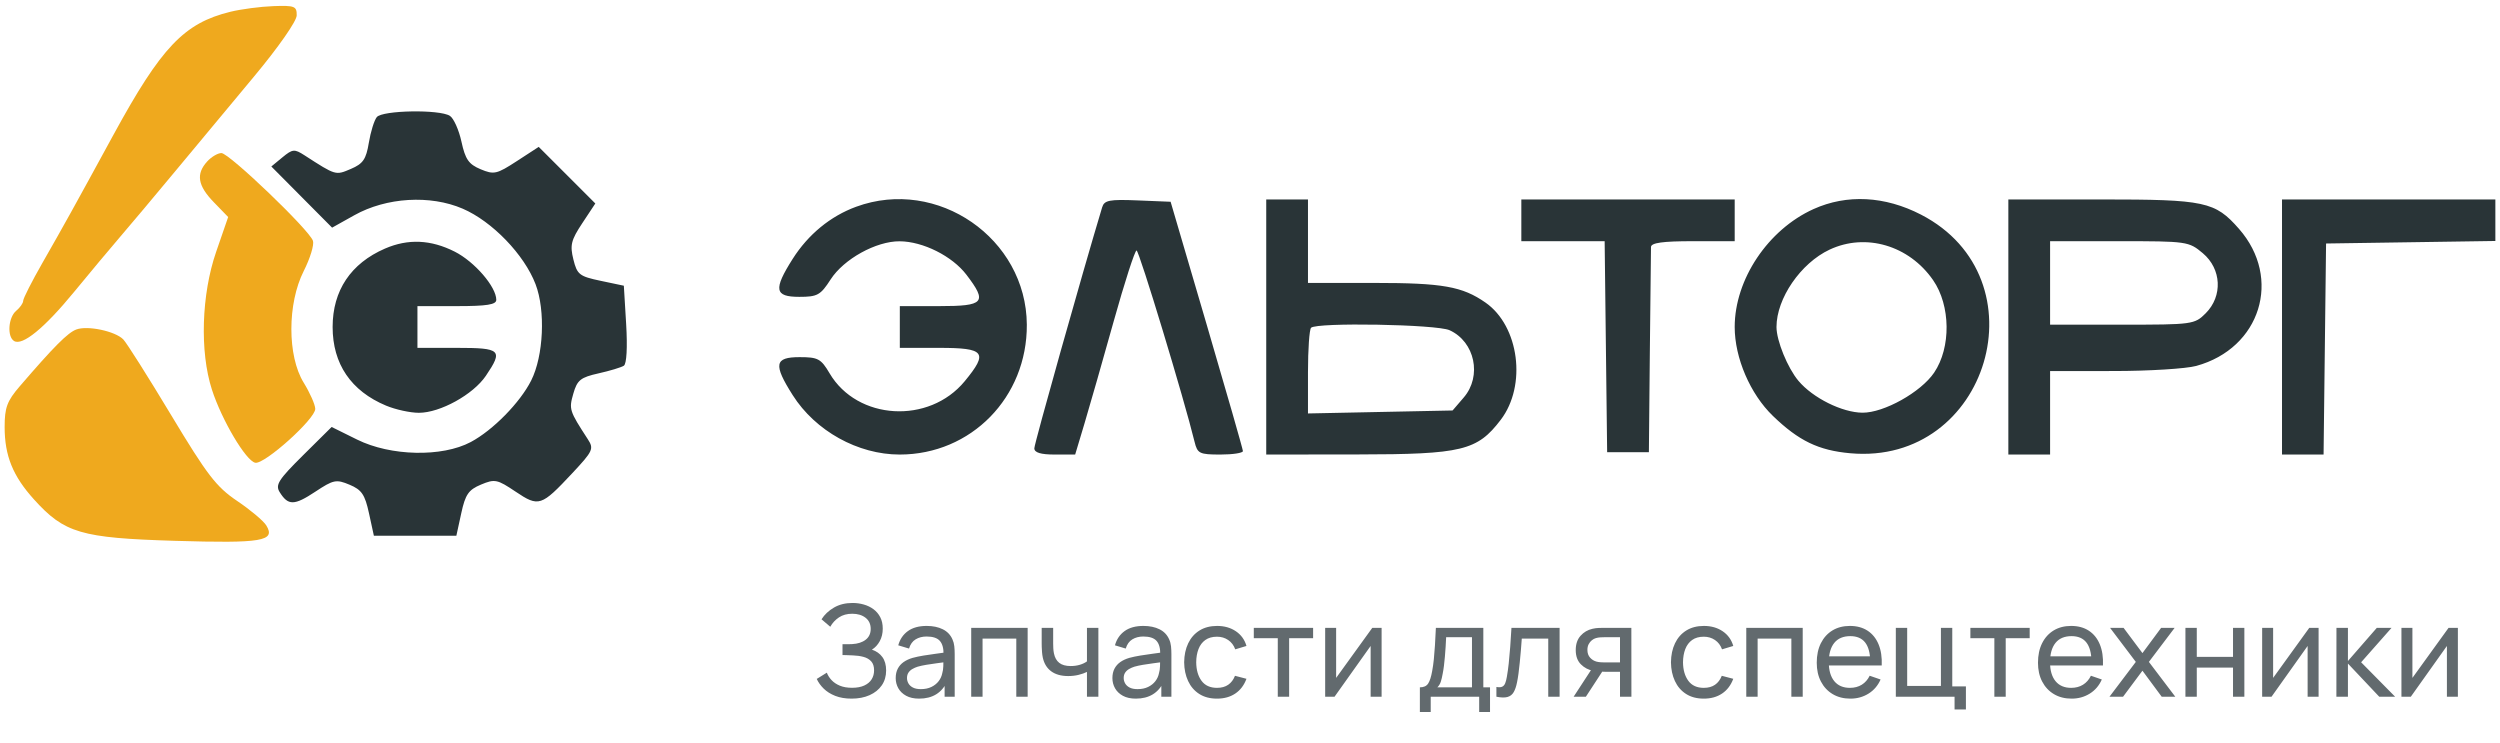
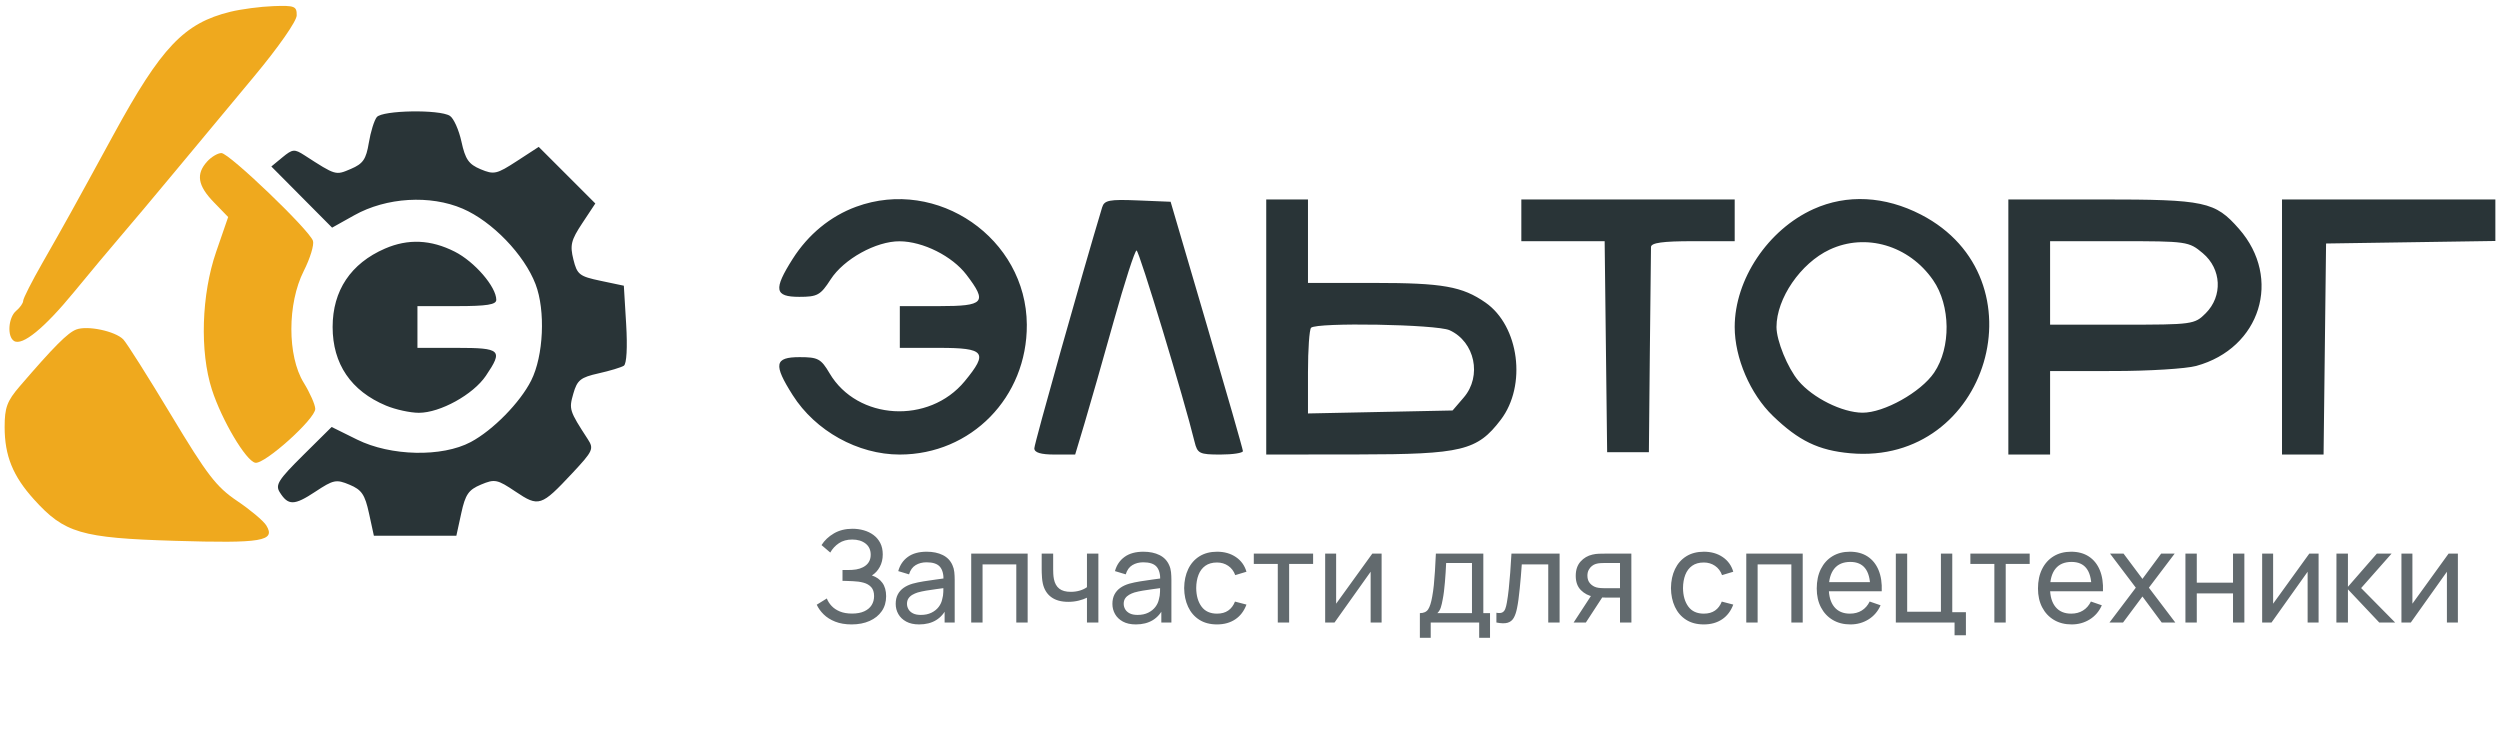
<svg xmlns="http://www.w3.org/2000/svg" viewBox="49 32 539 160" role="img" aria-labelledby="logo-title">
  <path d="M 98.648 34.544 C 88.683 36.995, 83.777 42.156, 73.496 61 C 64.624 77.262, 63.059 80.085, 58.125 88.719 C 55.856 92.690, 54 96.347, 54 96.847 C 54 97.346, 53.325 98.315, 52.500 99 C 50.788 100.421, 50.490 104.567, 52.031 105.519 C 53.819 106.624, 58.554 102.760, 64.924 95 C 68.311 90.875, 72.824 85.475, 74.954 83 C 77.084 80.525, 82.354 74.252, 86.664 69.059 C 90.974 63.867, 98.649 54.642, 103.720 48.559 C 109.020 42.201, 112.952 36.573, 112.970 35.320 C 112.997 33.339, 112.536 33.156, 107.947 33.320 C 105.168 33.419, 100.983 33.970, 98.648 34.544 M 93.655 66.829 C 91.214 69.526, 91.624 72.016, 95.096 75.599 L 98.192 78.793 95.596 86.315 C 92.427 95.497, 92.049 107.825, 94.686 115.991 C 96.819 122.596, 102.029 131.382, 104.042 131.770 C 106.042 132.155, 117.009 122.294, 116.969 120.147 C 116.952 119.241, 115.829 116.700, 114.474 114.500 C 110.929 108.744, 110.936 97.441, 114.489 90.423 C 115.858 87.718, 116.753 84.797, 116.478 83.930 C 115.745 81.622, 98.410 65, 96.735 65 C 95.951 65, 94.565 65.823, 93.655 66.829 M 65.456 103.037 C 63.601 103.732, 60.629 106.716, 53.250 115.292 C 50.521 118.464, 50 119.870, 50 124.067 C 50 130.260, 51.773 134.636, 56.323 139.672 C 62.890 146.942, 66.448 147.988, 86.671 148.601 C 105.516 149.173, 108.490 148.672, 106.410 145.278 C 105.810 144.300, 102.981 141.925, 100.123 140 C 95.638 136.980, 93.689 134.445, 85.902 121.500 C 80.939 113.250, 76.294 105.904, 75.580 105.176 C 73.828 103.391, 67.870 102.132, 65.456 103.037" stroke="none" fill="#efa91e" fill-rule="evenodd" />
  <path d="M 130.236 57.250 C 129.680 57.938, 128.908 60.428, 128.519 62.785 C 127.932 66.342, 127.276 67.300, 124.656 68.416 C 121.324 69.836, 121.453 69.874, 114.640 65.477 C 112.479 64.082, 112.078 64.120, 109.890 65.924 L 107.500 67.895 114.050 74.489 L 120.601 81.082 125.399 78.401 C 132.297 74.545, 141.744 73.974, 148.751 76.988 C 155.114 79.725, 162.031 86.895, 164.469 93.280 C 166.641 98.966, 166.194 108.743, 163.521 114.045 C 161.119 118.811, 155.283 124.752, 150.500 127.302 C 144.319 130.597, 133.238 130.360, 126 126.778 L 120.500 124.056 114.330 130.170 C 109.009 135.442, 108.318 136.537, 109.309 138.122 C 111.129 141.038, 112.439 141.020, 116.980 138.013 C 120.902 135.417, 121.481 135.298, 124.368 136.506 C 126.978 137.598, 127.676 138.624, 128.554 142.658 L 129.607 147.500 138.500 147.500 L 147.393 147.500 148.446 142.658 C 149.331 138.594, 150.014 137.602, 152.702 136.477 C 155.681 135.230, 156.199 135.336, 160.157 137.994 C 165.160 141.354, 165.684 141.184, 172.376 134.029 C 176.857 129.238, 177.075 128.763, 175.737 126.703 C 171.728 120.533, 171.639 120.251, 172.612 116.855 C 173.447 113.943, 174.164 113.368, 178.037 112.500 C 180.492 111.950, 182.950 111.207, 183.500 110.848 C 184.103 110.455, 184.301 106.900, 184 101.897 L 183.500 93.599 178.500 92.545 C 173.905 91.577, 173.429 91.203, 172.617 87.925 C 171.857 84.851, 172.123 83.771, 174.543 80.115 L 177.351 75.871 171.249 69.769 L 165.147 63.667 160.440 66.729 C 156.082 69.565, 155.503 69.695, 152.617 68.487 C 150.054 67.415, 149.320 66.359, 148.490 62.549 C 147.935 60, 146.810 57.491, 145.990 56.973 C 143.743 55.552, 131.432 55.769, 130.236 57.250 M 233.591 76.573 C 228.034 78.609, 223.245 82.544, 219.895 87.827 C 215.710 94.426, 215.986 96, 221.332 96 C 225.242 96, 225.901 95.634, 228.082 92.250 C 230.924 87.842, 237.889 83.990, 242.962 84.022 C 247.995 84.053, 254.294 87.208, 257.366 91.236 C 261.923 97.210, 261.238 98, 251.500 98 L 243 98 243 102.500 L 243 107 251.500 107 C 261.379 107, 262.121 107.971, 256.993 114.192 C 249.296 123.530, 233.843 122.627, 227.862 112.491 C 226.005 109.344, 225.369 109, 221.401 109 C 215.977 109, 215.694 110.550, 219.907 117.192 C 224.804 124.914, 233.963 130, 242.971 130 C 258.385 130, 270.472 117.654, 270.383 102 C 270.278 83.395, 251.115 70.152, 233.591 76.573 M 286.621 76.708 C 282.325 90.957, 272 127.641, 272 128.655 C 272 129.578, 273.381 130, 276.403 130 L 280.805 130 282.830 123.250 C 283.944 119.537, 286.774 109.638, 289.119 101.250 C 291.464 92.862, 293.680 86, 294.043 86 C 294.592 86, 304.321 118.091, 306.548 127.250 C 307.164 129.784, 307.601 130, 312.108 130 C 314.799 130, 316.988 129.662, 316.972 129.250 C 316.957 128.838, 313.443 116.575, 309.165 102 L 301.385 75.500 294.273 75.208 C 288.154 74.956, 287.086 75.166, 286.621 76.708 M 322 102.500 L 322 130 341.750 129.978 C 364.221 129.953, 367.487 129.162, 372.559 122.511 C 378.206 115.107, 376.541 102.300, 369.273 97.237 C 364.268 93.751, 360.027 93, 345.351 93 L 331 93 331 84 L 331 75 326.500 75 L 322 75 322 102.500 M 377 79.500 L 377 84 385.981 84 L 394.962 84 395.231 106.750 L 395.500 129.500 400 129.500 L 404.500 129.500 404.705 108 C 404.818 96.175, 404.931 85.938, 404.955 85.250 C 404.988 84.346, 407.491 84, 414 84 L 423 84 423 79.500 L 423 75 400 75 L 377 75 377 79.500 M 440 77.075 C 430.178 81.509, 423 92.244, 423 102.500 C 423 109.170, 426.344 116.951, 431.240 121.674 C 436.811 127.047, 441.079 129.107, 447.912 129.721 C 477.744 132.399, 489.725 91.982, 463.163 78.271 C 455.380 74.254, 447.187 73.831, 440 77.075 M 482 102.500 L 482 130 486.500 130 L 491 130 491 121 L 491 112 504.750 111.994 C 512.313 111.991, 520.300 111.497, 522.500 110.896 C 536.376 107.106, 541.089 92.004, 531.724 81.338 C 526.553 75.449, 524.451 75, 502.032 75 L 482 75 482 102.500 M 541 102.500 L 541 130 545.481 130 L 549.962 130 550.231 107.250 L 550.500 84.500 568.750 84.227 L 587 83.955 587 79.477 L 587 75 564 75 L 541 75 541 102.500 M 132.007 85.593 C 124.622 88.796, 120.714 94.646, 120.714 102.500 C 120.714 110.461, 124.679 116.297, 132.232 119.452 C 134.269 120.304, 137.454 121, 139.311 121 C 143.896 121, 151.013 117.070, 153.750 113.028 C 157.513 107.469, 157.027 107, 147.500 107 L 139 107 139 102.500 L 139 98 147.500 98 C 153.976 98, 156 97.678, 156 96.648 C 156 93.842, 151.320 88.417, 147.030 86.250 C 141.890 83.653, 136.976 83.438, 132.007 85.593 M 443.459 85.820 C 437.227 88.742, 432.011 96.342, 432.011 102.500 C 432.011 105.458, 434.406 111.329, 436.747 114.111 C 439.851 117.800, 446.178 120.947, 450.554 120.978 C 455.175 121.011, 463.150 116.552, 466 112.340 C 469.669 106.919, 469.566 97.867, 465.773 92.394 C 460.584 84.906, 451.263 82.161, 443.459 85.820 M 491 93 L 491 102 506.545 102 C 521.717 102, 522.150 101.941, 524.545 99.545 C 528.252 95.839, 527.972 89.996, 523.923 86.589 C 520.914 84.057, 520.519 84, 505.923 84 L 491 84 491 93 M 331.667 102.667 C 331.300 103.033, 331 107.340, 331 112.237 L 331 121.141 346.589 120.820 L 362.178 120.500 364.589 117.694 C 368.552 113.082, 366.991 105.684, 361.528 103.195 C 358.744 101.926, 332.865 101.469, 331.667 102.667" stroke="none" fill="#293437" fill-rule="evenodd" />
-   <path id="brand-descriptor" fill="#626a6e" d="M232.612 182.625Q230.577 182.625 229.071 182.027Q227.565 181.429 226.582 180.459Q225.599 179.49 225.09 178.376L227.263 177.029Q227.593 177.895 228.287 178.637Q228.982 179.38 230.075 179.834Q231.168 180.287 232.708 180.287Q234.275 180.287 235.334 179.799Q236.393 179.311 236.922 178.466Q237.452 177.62 237.452 176.52Q237.452 175.269 236.833 174.588Q236.214 173.907 235.176 173.626Q234.138 173.344 232.887 173.303Q231.91 173.261 231.484 173.248Q231.058 173.234 230.913 173.234Q230.769 173.234 230.645 173.234V170.896Q230.769 170.896 231.168 170.896Q231.566 170.896 232.006 170.889Q232.446 170.882 232.708 170.869Q234.55 170.773 235.637 169.927Q236.723 169.081 236.723 167.596Q236.723 166.056 235.616 165.19Q234.509 164.324 232.735 164.324Q231.058 164.324 229.882 165.107Q228.707 165.891 228.005 167.129L226.121 165.52Q227.084 163.994 228.796 162.997Q230.508 162 232.804 162Q234.069 162 235.245 162.337Q236.42 162.674 237.335 163.354Q238.249 164.035 238.785 165.073Q239.321 166.111 239.321 167.528Q239.321 169.054 238.675 170.236Q238.029 171.419 236.984 172.065Q238.428 172.546 239.239 173.66Q240.05 174.774 240.05 176.548Q240.05 178.404 239.108 179.765Q238.167 181.126 236.489 181.876Q234.811 182.625 232.612 182.625ZM247.159 182.625Q245.495 182.625 244.375 182.013Q243.254 181.401 242.683 180.398Q242.113 179.394 242.113 178.197Q242.113 177.029 242.56 176.169Q243.006 175.31 243.818 174.739Q244.629 174.169 245.756 173.839Q246.815 173.55 248.128 173.337Q249.441 173.124 250.789 172.945Q252.137 172.766 253.305 172.601L252.425 173.11Q252.466 171.13 251.635 170.181Q250.803 169.232 248.768 169.232Q247.42 169.232 246.41 169.844Q245.399 170.456 244.987 171.831L242.663 171.13Q243.199 169.178 244.739 168.064Q246.279 166.95 248.795 166.95Q250.816 166.95 252.267 167.672Q253.718 168.394 254.35 169.851Q254.667 170.539 254.749 171.343Q254.832 172.148 254.832 173.028V182.213H252.659V178.651L253.168 178.981Q252.329 180.782 250.823 181.704Q249.318 182.625 247.159 182.625ZM247.53 180.576Q248.85 180.576 249.82 180.102Q250.789 179.627 251.38 178.851Q251.971 178.074 252.15 177.153Q252.357 176.465 252.377 175.619Q252.398 174.774 252.398 174.32L253.25 174.691Q252.054 174.856 250.899 175.007Q249.744 175.159 248.713 175.331Q247.681 175.502 246.857 175.736Q246.251 175.929 245.722 176.231Q245.193 176.534 244.87 177.008Q244.547 177.482 244.547 178.184Q244.547 178.789 244.856 179.339Q245.165 179.889 245.818 180.232Q246.471 180.576 247.53 180.576ZM258.393 182.213V167.363H270.562V182.213H268.114V169.686H260.84V182.213H258.393ZM283.349 182.213V176.864Q282.606 177.235 281.555 177.496Q280.503 177.757 279.307 177.757Q277.038 177.757 275.649 176.74Q274.26 175.722 273.834 173.811Q273.71 173.234 273.662 172.615Q273.614 171.996 273.6 171.488Q273.587 170.979 273.587 170.745V167.363H276.062V170.745Q276.062 171.144 276.089 171.728Q276.116 172.312 276.226 172.863Q276.502 174.224 277.375 174.911Q278.248 175.599 279.843 175.599Q280.915 175.599 281.823 175.324Q282.73 175.049 283.349 174.595V167.363H285.81V182.213H283.349ZM293.882 182.625Q292.218 182.625 291.097 182.013Q289.976 181.401 289.406 180.398Q288.835 179.394 288.835 178.197Q288.835 177.029 289.282 176.169Q289.729 175.31 290.54 174.739Q291.351 174.169 292.479 173.839Q293.538 173.55 294.851 173.337Q296.164 173.124 297.512 172.945Q298.859 172.766 300.028 172.601L299.148 173.11Q299.189 171.13 298.357 170.181Q297.525 169.232 295.49 169.232Q294.143 169.232 293.132 169.844Q292.122 170.456 291.709 171.831L289.385 171.13Q289.921 169.178 291.462 168.064Q293.002 166.95 295.518 166.95Q297.539 166.95 298.99 167.672Q300.44 168.394 301.073 169.851Q301.389 170.539 301.471 171.343Q301.554 172.148 301.554 173.028V182.213H299.382V178.651L299.89 178.981Q299.051 180.782 297.546 181.704Q296.04 182.625 293.882 182.625ZM294.253 180.576Q295.573 180.576 296.542 180.102Q297.512 179.627 298.103 178.851Q298.694 178.074 298.873 177.153Q299.079 176.465 299.1 175.619Q299.12 174.774 299.12 174.32L299.973 174.691Q298.776 174.856 297.622 175.007Q296.466 175.159 295.435 175.331Q294.404 175.502 293.579 175.736Q292.974 175.929 292.445 176.231Q291.915 176.534 291.592 177.008Q291.269 177.482 291.269 178.184Q291.269 178.789 291.578 179.339Q291.888 179.889 292.541 180.232Q293.194 180.576 294.253 180.576ZM311.385 182.625Q309.13 182.625 307.556 181.614Q305.981 180.604 305.156 178.83Q304.332 177.056 304.304 174.787Q304.332 172.464 305.177 170.697Q306.023 168.93 307.604 167.94Q309.185 166.95 311.413 166.95Q313.764 166.95 315.462 168.105Q317.16 169.26 317.738 171.268L315.318 171.996Q314.85 170.704 313.798 169.989Q312.747 169.274 311.385 169.274Q309.859 169.274 308.869 169.982Q307.879 170.69 307.398 171.934Q306.916 173.179 306.903 174.787Q306.93 177.262 308.051 178.782Q309.171 180.301 311.385 180.301Q312.843 180.301 313.805 179.634Q314.768 178.968 315.263 177.702L317.738 178.349Q316.968 180.425 315.332 181.525Q313.695 182.625 311.385 182.625ZM324.489 182.213V169.59H319.319V167.363H332.106V169.59H326.937V182.213H324.489ZM346.874 167.363V182.213H344.509V171.268L336.726 182.213H334.705V167.363H337.07V178.156L344.866 167.363H346.874ZM355.124 185.512V180.191Q356.375 180.191 356.911 179.373Q357.448 178.555 357.778 176.671Q357.998 175.489 358.135 174.141Q358.273 172.794 358.376 171.137Q358.479 169.48 358.575 167.363H368.805V180.191H370.249V185.512H367.911V182.213H357.462V185.512H355.124ZM358.892 180.191H366.358V169.384H360.789Q360.748 170.36 360.679 171.426Q360.61 172.491 360.521 173.55Q360.432 174.609 360.315 175.551Q360.198 176.493 360.046 177.235Q359.868 178.266 359.634 178.981Q359.4 179.696 358.892 180.191ZM371.624 182.213V180.109Q372.449 180.26 372.882 180.047Q373.315 179.834 373.528 179.291Q373.741 178.748 373.879 177.923Q374.113 176.616 374.285 175.007Q374.457 173.399 374.601 171.481Q374.745 169.562 374.869 167.363H385.25V182.213H382.803V169.686H377.096Q377.014 170.951 376.897 172.285Q376.78 173.619 376.656 174.877Q376.533 176.135 376.388 177.214Q376.244 178.294 376.079 179.077Q375.818 180.425 375.35 181.229Q374.883 182.034 374.003 182.274Q373.123 182.515 371.624 182.213ZM398.272 182.213V176.836H395.068Q394.504 176.836 393.823 176.788Q393.143 176.74 392.551 176.644Q390.943 176.341 389.836 175.227Q388.729 174.114 388.729 172.148Q388.729 170.236 389.767 169.074Q390.805 167.912 392.332 167.569Q393.019 167.404 393.727 167.383Q394.435 167.363 394.93 167.363H400.719L400.733 182.213H398.272ZM388.275 182.213 392.221 176.162H394.861L390.915 182.213H388.275ZM394.889 174.815H398.272V169.384H394.889Q394.573 169.384 394.057 169.411Q393.541 169.439 393.074 169.576Q392.634 169.7 392.215 170.03Q391.795 170.36 391.52 170.882Q391.245 171.405 391.245 172.12Q391.245 173.151 391.823 173.791Q392.4 174.43 393.225 174.65Q393.679 174.76 394.126 174.787Q394.573 174.815 394.889 174.815ZM416.339 182.625Q414.084 182.625 412.51 181.614Q410.935 180.604 410.11 178.83Q409.285 177.056 409.258 174.787Q409.285 172.464 410.131 170.697Q410.976 168.93 412.558 167.94Q414.139 166.95 416.366 166.95Q418.718 166.95 420.416 168.105Q422.114 169.26 422.692 171.268L420.272 171.996Q419.804 170.704 418.752 169.989Q417.7 169.274 416.339 169.274Q414.813 169.274 413.823 169.982Q412.833 170.69 412.351 171.934Q411.87 173.179 411.856 174.787Q411.884 177.262 413.005 178.782Q414.125 180.301 416.339 180.301Q417.796 180.301 418.759 179.634Q419.721 178.968 420.216 177.702L422.692 178.349Q421.921 180.425 420.285 181.525Q418.649 182.625 416.339 182.625ZM425.497 182.213V167.363H437.665V182.213H435.218V169.686H427.944V182.213H425.497ZM447.95 182.625Q445.764 182.625 444.135 181.656Q442.505 180.686 441.598 178.947Q440.69 177.208 440.69 174.884Q440.69 172.45 441.584 170.669Q442.478 168.889 444.08 167.919Q445.682 166.95 447.84 166.95Q450.082 166.95 451.656 167.981Q453.23 169.012 454.021 170.924Q454.812 172.835 454.702 175.475H452.226V174.595Q452.185 171.859 451.113 170.504Q450.04 169.15 447.923 169.15Q445.654 169.15 444.471 170.607Q443.289 172.065 443.289 174.787Q443.289 177.414 444.471 178.857Q445.654 180.301 447.84 180.301Q449.312 180.301 450.398 179.627Q451.484 178.954 452.103 177.689L454.454 178.5Q453.588 180.466 451.848 181.546Q450.109 182.625 447.95 182.625ZM442.464 175.475V173.509H453.437V175.475H442.464ZM470.404 184.963V182.213H457.74V167.363H460.188V179.889H467.462V167.363H469.909V179.985H472.851V184.963H470.404ZM478.984 182.213V169.59H473.814V167.363H486.601V169.59H481.432V182.213H478.984ZM495.649 182.625Q493.463 182.625 491.833 181.656Q490.204 180.686 489.296 178.947Q488.389 177.208 488.389 174.884Q488.389 172.45 489.283 170.669Q490.176 168.889 491.778 167.919Q493.38 166.95 495.539 166.95Q497.78 166.95 499.355 167.981Q500.929 169.012 501.72 170.924Q502.51 172.835 502.4 175.475H499.925V174.595Q499.884 171.859 498.812 170.504Q497.739 169.15 495.622 169.15Q493.353 169.15 492.17 170.607Q490.988 172.065 490.988 174.787Q490.988 177.414 492.17 178.857Q493.353 180.301 495.539 180.301Q497.01 180.301 498.096 179.627Q499.183 178.954 499.801 177.689L502.153 178.5Q501.286 180.466 499.547 181.546Q497.808 182.625 495.649 182.625ZM490.163 175.475V173.509H501.135V175.475H490.163ZM503.803 182.213 509.481 174.705 503.926 167.363H506.841L510.911 172.808L514.94 167.363H517.855L512.3 174.705L517.993 182.213H515.064L510.911 176.602L506.731 182.213H503.803ZM520.179 182.213V167.363H522.626V173.619H530.437V167.363H532.884V182.213H530.437V175.942H522.626V182.213H520.179ZM548.889 167.363V182.213H546.524V171.268L538.741 182.213H536.72V167.363H539.085V178.156L546.881 167.363H548.889ZM552.725 182.213 552.739 167.363H555.214V174.512L561.443 167.363H564.619L558.06 174.787L565.389 182.213H561.965L555.214 175.062V182.213H552.725ZM578.919 167.363V182.213H576.554V171.268L568.771 182.213H566.75V167.363H569.115V178.156L576.912 167.363H578.919Z" />
+   <path id="brand-descriptor" fill="#626a6e" d="M232.612 166.625Q230.577 166.625 229.071 166.027Q227.565 165.429 226.582 164.459Q225.599 163.49 225.09 162.376L227.263 161.029Q227.593 161.895 228.287 162.637Q228.982 163.38 230.075 163.834Q231.168 164.287 232.708 164.287Q234.275 164.287 235.334 163.799Q236.393 163.311 236.922 162.466Q237.452 161.62 237.452 160.52Q237.452 159.269 236.833 158.588Q236.214 157.907 235.176 157.626Q234.138 157.344 232.887 157.303Q231.91 157.261 231.484 157.248Q231.058 157.234 230.913 157.234Q230.769 157.234 230.645 157.234V154.896Q230.769 154.896 231.168 154.896Q231.566 154.896 232.006 154.889Q232.446 154.882 232.708 154.869Q234.55 154.773 235.637 153.927Q236.723 153.081 236.723 151.596Q236.723 150.056 235.616 149.19Q234.509 148.324 232.735 148.324Q231.058 148.324 229.882 149.107Q228.707 149.891 228.005 151.129L226.121 149.52Q227.084 147.994 228.796 146.997Q230.508 146 232.804 146Q234.069 146 235.245 146.337Q236.42 146.674 237.335 147.354Q238.249 148.035 238.785 149.073Q239.321 150.111 239.321 151.528Q239.321 153.054 238.675 154.236Q238.029 155.419 236.984 156.065Q238.428 156.546 239.239 157.66Q240.05 158.774 240.05 160.548Q240.05 162.404 239.108 163.765Q238.167 165.126 236.489 165.876Q234.811 166.625 232.612 166.625ZM247.159 166.625Q245.495 166.625 244.375 166.013Q243.254 165.401 242.683 164.398Q242.113 163.394 242.113 162.197Q242.113 161.029 242.56 160.169Q243.006 159.31 243.818 158.739Q244.629 158.169 245.756 157.839Q246.815 157.55 248.128 157.337Q249.441 157.124 250.789 156.945Q252.137 156.766 253.305 156.601L252.425 157.11Q252.466 155.13 251.635 154.181Q250.803 153.232 248.768 153.232Q247.42 153.232 246.41 153.844Q245.399 154.456 244.987 155.831L242.663 155.13Q243.199 153.178 244.739 152.064Q246.279 150.95 248.795 150.95Q250.816 150.95 252.267 151.672Q253.718 152.394 254.35 153.851Q254.667 154.539 254.749 155.343Q254.832 156.148 254.832 157.028V166.213H252.659V162.651L253.168 162.981Q252.329 164.782 250.823 165.704Q249.318 166.625 247.159 166.625ZM247.53 164.576Q248.85 164.576 249.82 164.102Q250.789 163.627 251.38 162.851Q251.971 162.074 252.15 161.153Q252.357 160.465 252.377 159.619Q252.398 158.774 252.398 158.32L253.25 158.691Q252.054 158.856 250.899 159.007Q249.744 159.159 248.713 159.331Q247.681 159.502 246.857 159.736Q246.251 159.929 245.722 160.231Q245.193 160.534 244.87 161.008Q244.547 161.482 244.547 162.184Q244.547 162.789 244.856 163.339Q245.165 163.889 245.818 164.232Q246.471 164.576 247.53 164.576ZM258.393 166.213V151.363H270.562V166.213H268.114V153.686H260.84V166.213H258.393ZM283.349 166.213V160.864Q282.606 161.235 281.555 161.496Q280.503 161.757 279.307 161.757Q277.038 161.757 275.649 160.74Q274.26 159.722 273.834 157.811Q273.71 157.234 273.662 156.615Q273.614 155.996 273.6 155.488Q273.587 154.979 273.587 154.745V151.363H276.062V154.745Q276.062 155.144 276.089 155.728Q276.116 156.312 276.226 156.863Q276.502 158.224 277.375 158.911Q278.248 159.599 279.843 159.599Q280.915 159.599 281.823 159.324Q282.73 159.049 283.349 158.595V151.363H285.81V166.213H283.349ZM293.882 166.625Q292.218 166.625 291.097 166.013Q289.976 165.401 289.406 164.398Q288.835 163.394 288.835 162.197Q288.835 161.029 289.282 160.169Q289.729 159.31 290.54 158.739Q291.351 158.169 292.479 157.839Q293.538 157.55 294.851 157.337Q296.164 157.124 297.512 156.945Q298.859 156.766 300.028 156.601L299.148 157.11Q299.189 155.13 298.357 154.181Q297.525 153.232 295.49 153.232Q294.143 153.232 293.132 153.844Q292.122 154.456 291.709 155.831L289.385 155.13Q289.921 153.178 291.462 152.064Q293.002 150.95 295.518 150.95Q297.539 150.95 298.99 151.672Q300.44 152.394 301.073 153.851Q301.389 154.539 301.471 155.343Q301.554 156.148 301.554 157.028V166.213H299.382V162.651L299.89 162.981Q299.051 164.782 297.546 165.704Q296.04 166.625 293.882 166.625ZM294.253 164.576Q295.573 164.576 296.542 164.102Q297.512 163.627 298.103 162.851Q298.694 162.074 298.873 161.153Q299.079 160.465 299.1 159.619Q299.12 158.774 299.12 158.32L299.973 158.691Q298.776 158.856 297.622 159.007Q296.466 159.159 295.435 159.331Q294.404 159.502 293.579 159.736Q292.974 159.929 292.445 160.231Q291.915 160.534 291.592 161.008Q291.269 161.482 291.269 162.184Q291.269 162.789 291.578 163.339Q291.888 163.889 292.541 164.232Q293.194 164.576 294.253 164.576ZM311.385 166.625Q309.13 166.625 307.556 165.614Q305.981 164.604 305.156 162.83Q304.332 161.056 304.304 158.787Q304.332 156.464 305.177 154.697Q306.023 152.93 307.604 151.94Q309.185 150.95 311.413 150.95Q313.764 150.95 315.462 152.105Q317.16 153.26 317.738 155.268L315.318 155.996Q314.85 154.704 313.798 153.989Q312.747 153.274 311.385 153.274Q309.859 153.274 308.869 153.982Q307.879 154.69 307.398 155.934Q306.916 157.179 306.903 158.787Q306.93 161.262 308.051 162.782Q309.171 164.301 311.385 164.301Q312.843 164.301 313.805 163.634Q314.768 162.968 315.263 161.702L317.738 162.349Q316.968 164.425 315.332 165.525Q313.695 166.625 311.385 166.625ZM324.489 166.213V153.59H319.319V151.363H332.106V153.59H326.937V166.213H324.489ZM346.874 151.363V166.213H344.509V155.268L336.726 166.213H334.705V151.363H337.07V162.156L344.866 151.363H346.874ZM355.124 169.512V164.191Q356.375 164.191 356.911 163.373Q357.448 162.555 357.778 160.671Q357.998 159.489 358.135 158.141Q358.273 156.794 358.376 155.137Q358.479 153.48 358.575 151.363H368.805V164.191H370.249V169.512H367.911V166.213H357.462V169.512H355.124ZM358.892 164.191H366.358V153.384H360.789Q360.748 154.36 360.679 155.426Q360.61 156.491 360.521 157.55Q360.432 158.609 360.315 159.551Q360.198 160.493 360.046 161.235Q359.868 162.266 359.634 162.981Q359.4 163.696 358.892 164.191ZM371.624 166.213V164.109Q372.449 164.26 372.882 164.047Q373.315 163.834 373.528 163.291Q373.741 162.748 373.879 161.923Q374.113 160.616 374.285 159.007Q374.457 157.399 374.601 155.481Q374.745 153.562 374.869 151.363H385.25V166.213H382.803V153.686H377.096Q377.014 154.951 376.897 156.285Q376.78 157.619 376.656 158.877Q376.533 160.135 376.388 161.214Q376.244 162.294 376.079 163.077Q375.818 164.425 375.35 165.229Q374.883 166.034 374.003 166.274Q373.123 166.515 371.624 166.213ZM398.272 166.213V160.836H395.068Q394.504 160.836 393.823 160.788Q393.143 160.74 392.551 160.644Q390.943 160.341 389.836 159.227Q388.729 158.114 388.729 156.148Q388.729 154.236 389.767 153.074Q390.805 151.912 392.332 151.569Q393.019 151.404 393.727 151.383Q394.435 151.363 394.93 151.363H400.719L400.733 166.213H398.272ZM388.275 166.213 392.221 160.162H394.861L390.915 166.213H388.275ZM394.889 158.815H398.272V153.384H394.889Q394.573 153.384 394.057 153.411Q393.541 153.439 393.074 153.576Q392.634 153.7 392.215 154.03Q391.795 154.36 391.52 154.882Q391.245 155.405 391.245 156.12Q391.245 157.151 391.823 157.791Q392.4 158.43 393.225 158.65Q393.679 158.76 394.126 158.787Q394.573 158.815 394.889 158.815ZM416.339 166.625Q414.084 166.625 412.51 165.614Q410.935 164.604 410.11 162.83Q409.285 161.056 409.258 158.787Q409.285 156.464 410.131 154.697Q410.976 152.93 412.558 151.94Q414.139 150.95 416.366 150.95Q418.718 150.95 420.416 152.105Q422.114 153.26 422.692 155.268L420.272 155.996Q419.804 154.704 418.752 153.989Q417.7 153.274 416.339 153.274Q414.813 153.274 413.823 153.982Q412.833 154.69 412.351 155.934Q411.87 157.179 411.856 158.787Q411.884 161.262 413.005 162.782Q414.125 164.301 416.339 164.301Q417.796 164.301 418.759 163.634Q419.721 162.968 420.216 161.702L422.692 162.349Q421.921 164.425 420.285 165.525Q418.649 166.625 416.339 166.625ZM425.497 166.213V151.363H437.665V166.213H435.218V153.686H427.944V166.213H425.497ZM447.95 166.625Q445.764 166.625 444.135 165.656Q442.505 164.686 441.598 162.947Q440.69 161.208 440.69 158.884Q440.69 156.45 441.584 154.669Q442.478 152.889 444.08 151.919Q445.682 150.95 447.84 150.95Q450.082 150.95 451.656 151.981Q453.23 153.012 454.021 154.924Q454.812 156.835 454.702 159.475H452.226V158.595Q452.185 155.859 451.113 154.504Q450.04 153.15 447.923 153.15Q445.654 153.15 444.471 154.607Q443.289 156.065 443.289 158.787Q443.289 161.414 444.471 162.857Q445.654 164.301 447.84 164.301Q449.312 164.301 450.398 163.627Q451.484 162.954 452.103 161.689L454.454 162.5Q453.588 164.466 451.848 165.546Q450.109 166.625 447.95 166.625ZM442.464 159.475V157.509H453.437V159.475H442.464ZM470.404 168.963V166.213H457.74V151.363H460.188V163.889H467.462V151.363H469.909V163.985H472.851V168.963H470.404ZM478.984 166.213V153.59H473.814V151.363H486.601V153.59H481.432V166.213H478.984ZM495.649 166.625Q493.463 166.625 491.833 165.656Q490.204 164.686 489.296 162.947Q488.389 161.208 488.389 158.884Q488.389 156.45 489.283 154.669Q490.176 152.889 491.778 151.919Q493.38 150.95 495.539 150.95Q497.78 150.95 499.355 151.981Q500.929 153.012 501.72 154.924Q502.51 156.835 502.4 159.475H499.925V158.595Q499.884 155.859 498.812 154.504Q497.739 153.15 495.622 153.15Q493.353 153.15 492.17 154.607Q490.988 156.065 490.988 158.787Q490.988 161.414 492.17 162.857Q493.353 164.301 495.539 164.301Q497.01 164.301 498.096 163.627Q499.183 162.954 499.801 161.689L502.153 162.5Q501.286 164.466 499.547 165.546Q497.808 166.625 495.649 166.625ZM490.163 159.475V157.509H501.135V159.475H490.163ZM503.803 166.213 509.481 158.705 503.926 151.363H506.841L510.911 156.808L514.94 151.363H517.855L512.3 158.705L517.993 166.213H515.064L510.911 160.602L506.731 166.213H503.803ZM520.179 166.213V151.363H522.626V157.619H530.437V151.363H532.884V166.213H530.437V159.942H522.626V166.213H520.179ZM548.889 151.363V166.213H546.524V155.268L538.741 166.213H536.72V151.363H539.085V162.156L546.881 151.363H548.889ZM552.725 166.213 552.739 151.363H555.214V158.512L561.443 151.363H564.619L558.06 158.787L565.389 166.213H561.965L555.214 159.062V166.213H552.725ZM578.919 151.363V166.213H576.554V155.268L568.771 166.213H566.75V151.363H569.115V162.156L576.912 151.363H578.919Z" />
</svg>
